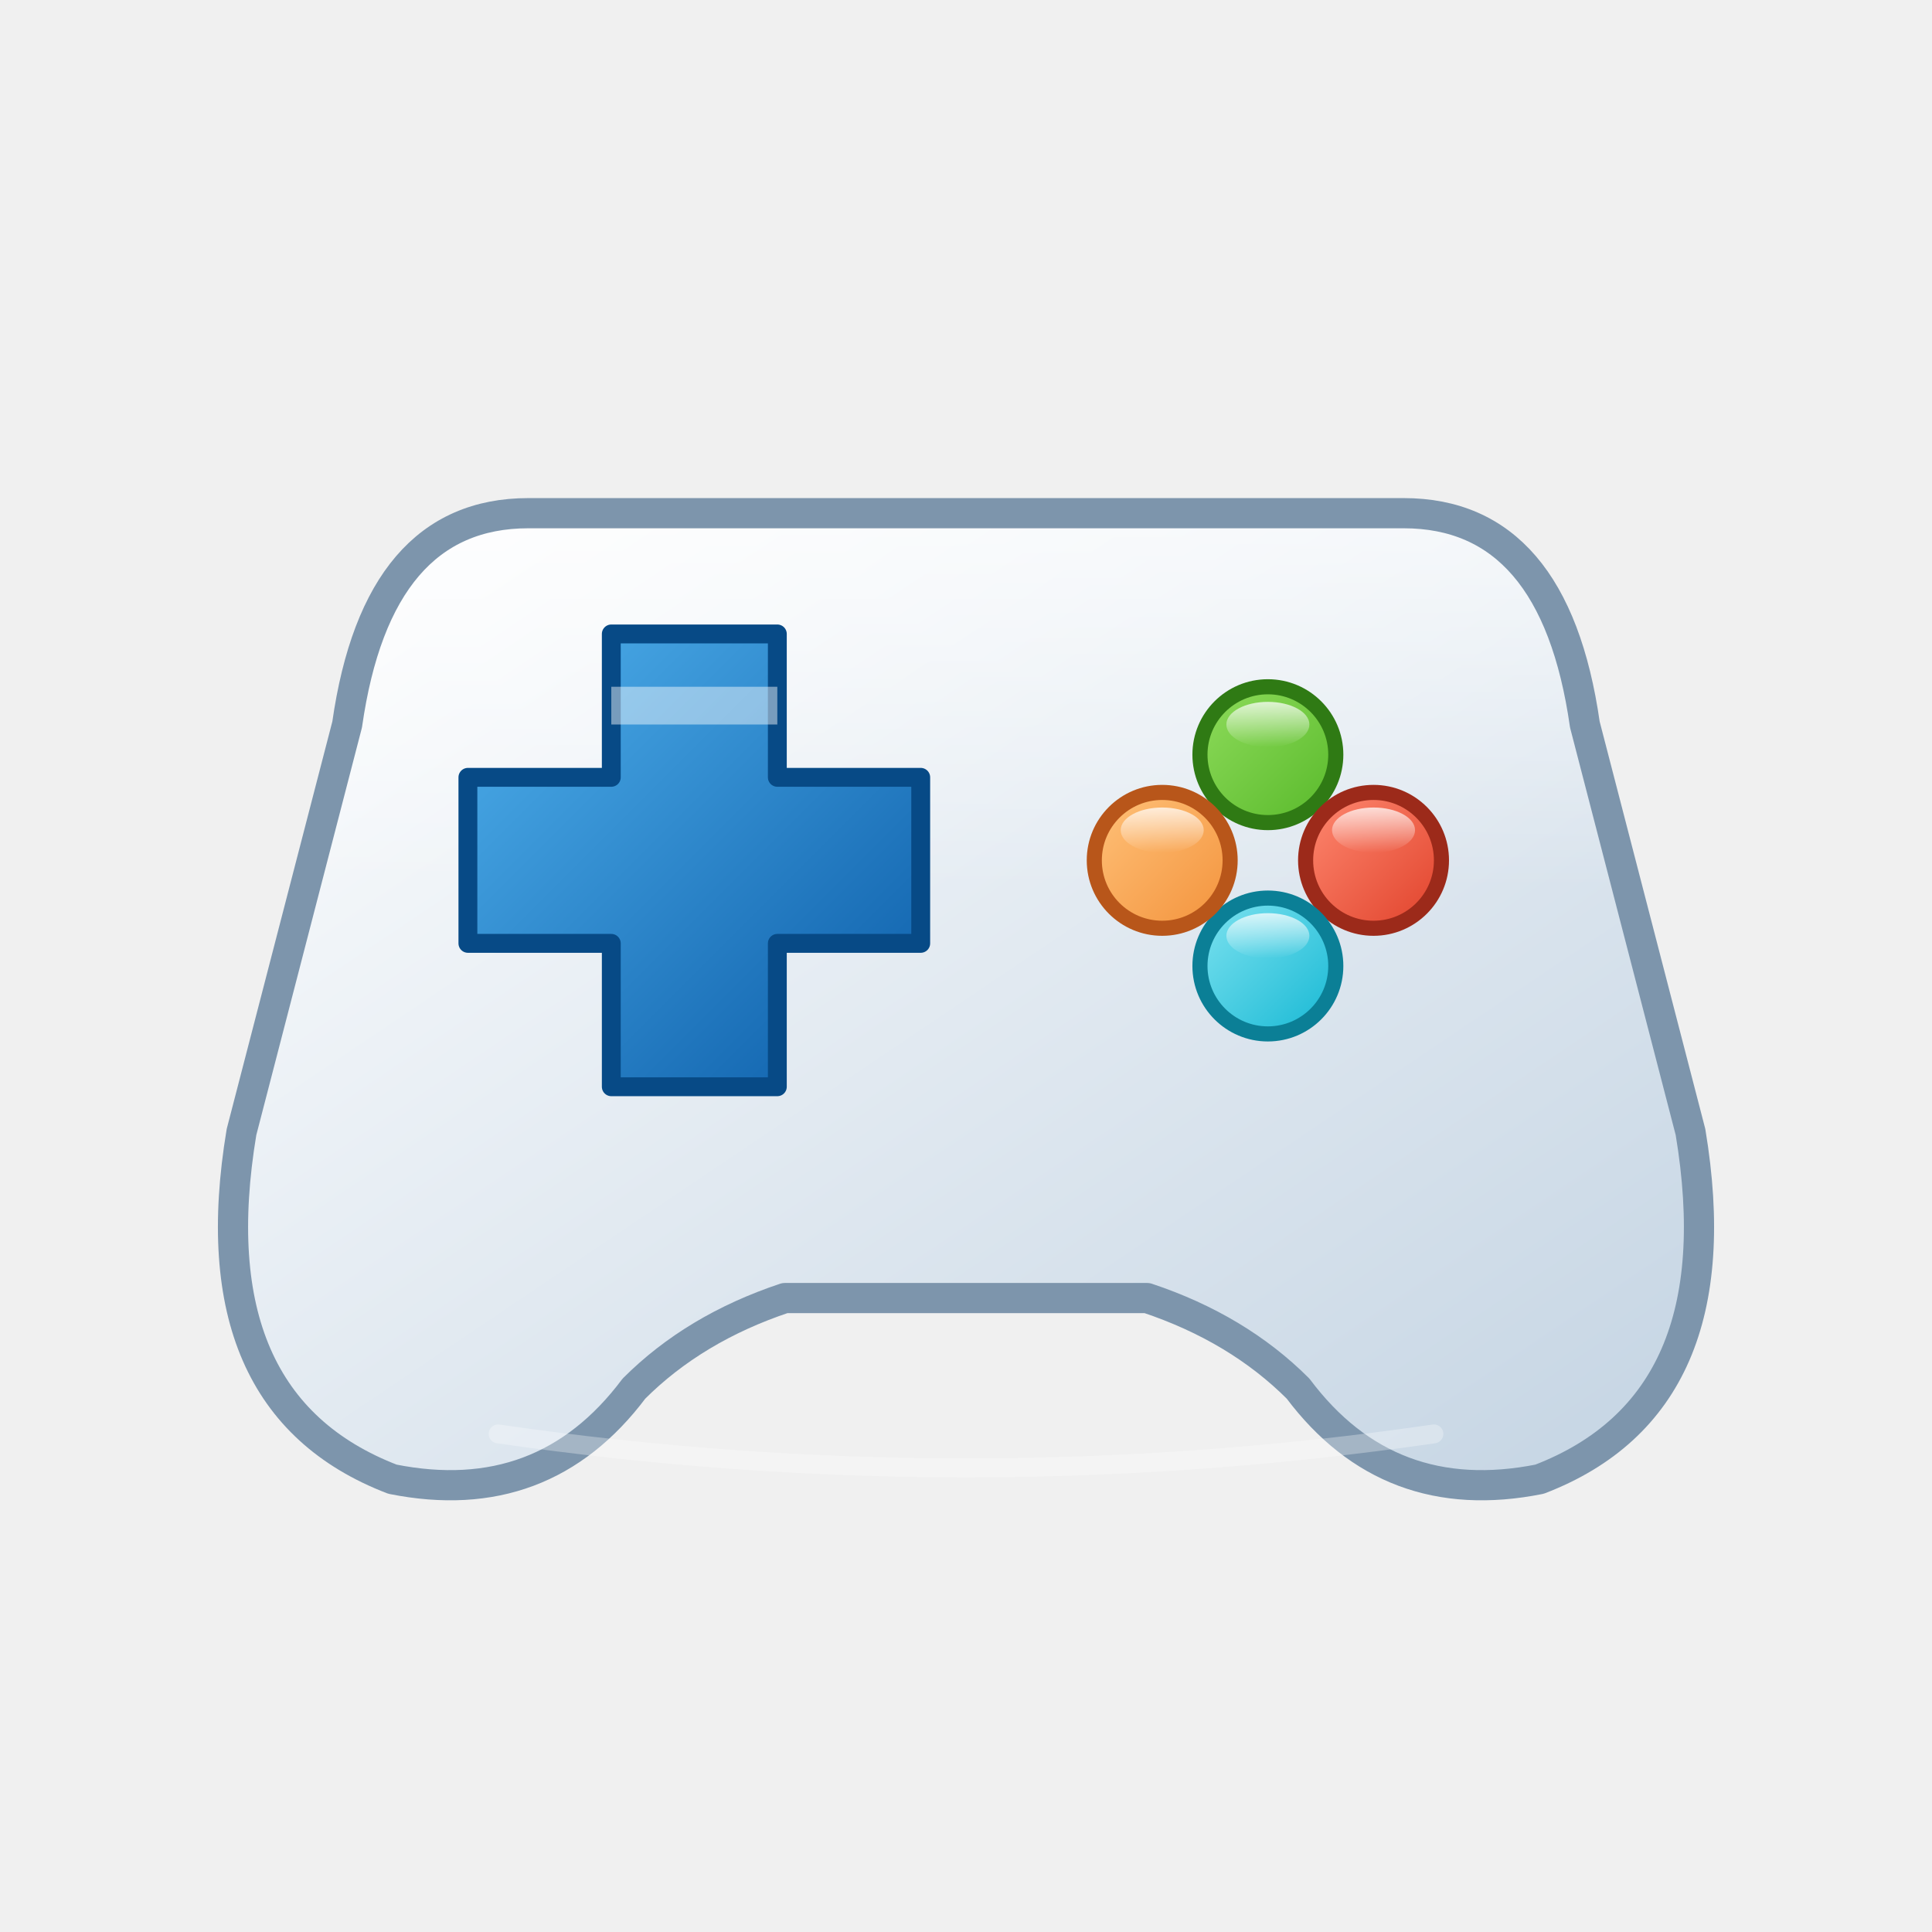
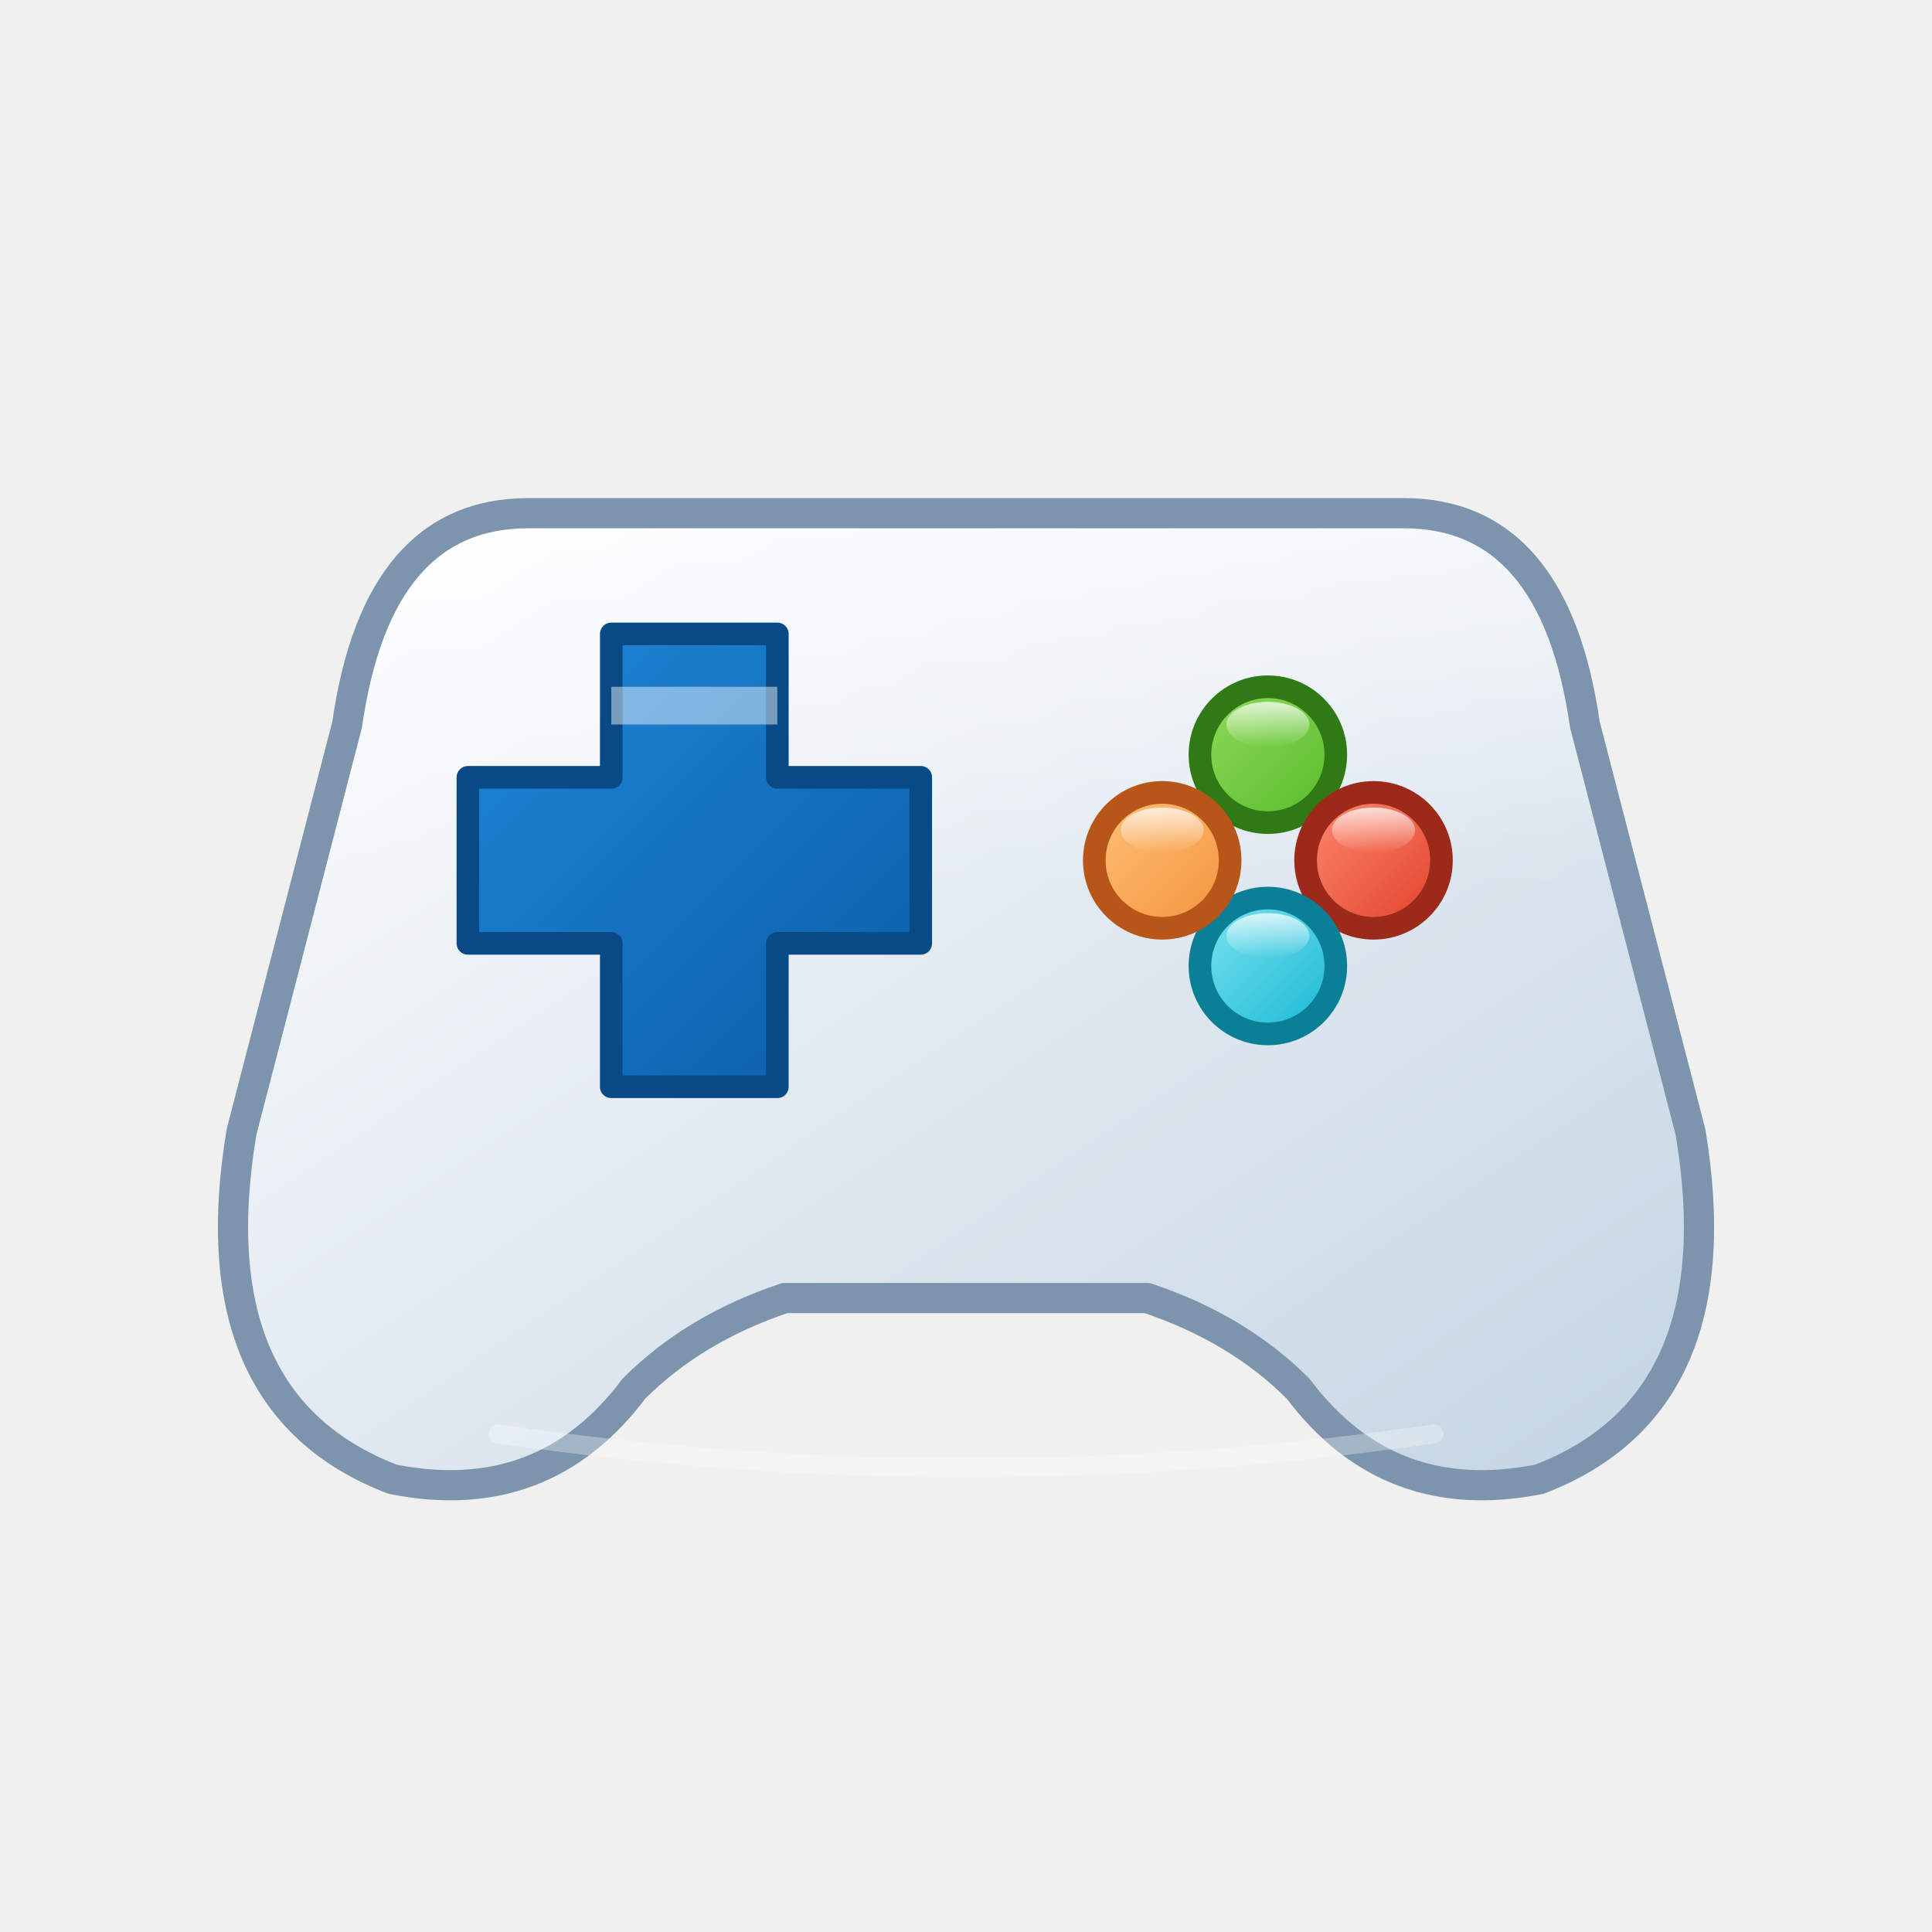
<svg xmlns="http://www.w3.org/2000/svg" viewBox="0 0 256 256">
  <defs>
    <linearGradient id="games-body" x1="0" y1="0" x2="1" y2="1">
      <stop offset="0" stop-color="#ffffff" stop-opacity="1" />
      <stop offset="1" stop-color="#c4d4e3" stop-opacity="1" />
    </linearGradient>
    <linearGradient id="games-pad" x1="0" y1="0" x2="1" y2="1">
-       <stop offset="0" stop-color="#4fb0ec" stop-opacity="1" />
+       <stop offset="0" stop-color="#1e88d8" stop-opacity="1" />
      <stop offset="1" stop-color="#0b5ca8" stop-opacity="1" />
    </linearGradient>
    <linearGradient id="games-gloss" x1="0" y1="0" x2="0" y2="1">
      <stop offset="0" stop-color="#ffffff" stop-opacity="0.75" />
      <stop offset="1" stop-color="#ffffff" stop-opacity="0" />
    </linearGradient>
    <clipPath id="games-clip">
      <path d="M70 68H186Q206 68 210 96L224 150Q230 186 204 196Q184 200 172 184Q164 176 152 172H104Q92 176 84 184Q72 200 52 196Q26 186 32 150L46 96Q50 68 70 68Z" />
    </clipPath>
    <linearGradient id="games-btn-green" x1="0" y1="0" x2="1" y2="1">
      <stop offset="0" stop-color="#8fdc5c" stop-opacity="1" />
      <stop offset="1" stop-color="#58b92a" stop-opacity="1" />
    </linearGradient>
    <linearGradient id="games-btn-red" x1="0" y1="0" x2="1" y2="1">
      <stop offset="0" stop-color="#ff8a72" stop-opacity="1" />
      <stop offset="1" stop-color="#e0412a" stop-opacity="1" />
    </linearGradient>
    <linearGradient id="games-btn-aqua" x1="0" y1="0" x2="1" y2="1">
      <stop offset="0" stop-color="#7fe3f0" stop-opacity="1" />
      <stop offset="1" stop-color="#16b8d4" stop-opacity="1" />
    </linearGradient>
    <linearGradient id="games-btn-orange" x1="0" y1="0" x2="1" y2="1">
      <stop offset="0" stop-color="#ffc27a" stop-opacity="1" />
      <stop offset="1" stop-color="#f3923b" stop-opacity="1" />
    </linearGradient>
  </defs>
  <path d="M70 68H186Q206 68 210 96L224 150Q230 186 204 196Q184 200 172 184Q164 176 152 172H104Q92 176 84 184Q72 200 52 196Q26 186 32 150L46 96Q50 68 70 68Z" fill="url(#games-body)" />
  <g clip-path="url(#games-clip)">
    <path d="M20 60H240V118H20Z" fill="url(#games-gloss)" />
  </g>
  <path d="M70 68H186Q206 68 210 96L224 150Q230 186 204 196Q184 200 172 184Q164 176 152 172H104Q92 176 84 184Q72 200 52 196Q26 186 32 150L46 96Q50 68 70 68Z" fill="none" stroke="#7d95ac" stroke-width="4" stroke-linejoin="round" />
-   <path d="M81 84H103V103H122V125H103V144H81V125H62V103H81Z" fill="url(#games-pad)" stroke="#074a86" stroke-width="2.5" stroke-linejoin="round" />
+   <path d="M81 84H103V103H122V125H103V144H81V125H62V103H81Z" fill="url(#games-pad)" stroke="#074a86" stroke-width="3" stroke-linejoin="round" />
  <path d="M81 91H103V96H81Z" fill="#ffffff" fill-opacity=".45" />
-   <circle cx="168" cy="100" r="9" fill="url(#games-btn-green)" stroke="#2f7a14" stroke-width="2" />
+   <circle cx="168" cy="100" r="9" fill="url(#games-btn-green)" stroke="#2f7a14" stroke-width="3" />
  <ellipse cx="168" cy="96" rx="5.5" ry="3" fill="url(#games-gloss)" />
-   <circle cx="182" cy="114" r="9" fill="url(#games-btn-red)" stroke="#9c2a1a" stroke-width="2" />
+   <circle cx="182" cy="114" r="9" fill="url(#games-btn-red)" stroke="#9c2a1a" stroke-width="3" />
  <ellipse cx="182" cy="110" rx="5.5" ry="3" fill="url(#games-gloss)" />
-   <circle cx="168" cy="128" r="9" fill="url(#games-btn-aqua)" stroke="#0b7f96" stroke-width="2" />
+   <circle cx="168" cy="128" r="9" fill="url(#games-btn-aqua)" stroke="#0b7f96" stroke-width="3" />
  <ellipse cx="168" cy="124" rx="5.5" ry="3" fill="url(#games-gloss)" />
-   <circle cx="154" cy="114" r="9" fill="url(#games-btn-orange)" stroke="#b8561a" stroke-width="2" />
+   <circle cx="154" cy="114" r="9" fill="url(#games-btn-orange)" stroke="#b8561a" stroke-width="3" />
  <ellipse cx="154" cy="110" rx="5.5" ry="3" fill="url(#games-gloss)" />
  <path d="M66 190Q128 199 190 190" fill="none" stroke="#ffffff" stroke-opacity=".3" stroke-width="2.5" stroke-linecap="round" />
</svg>
